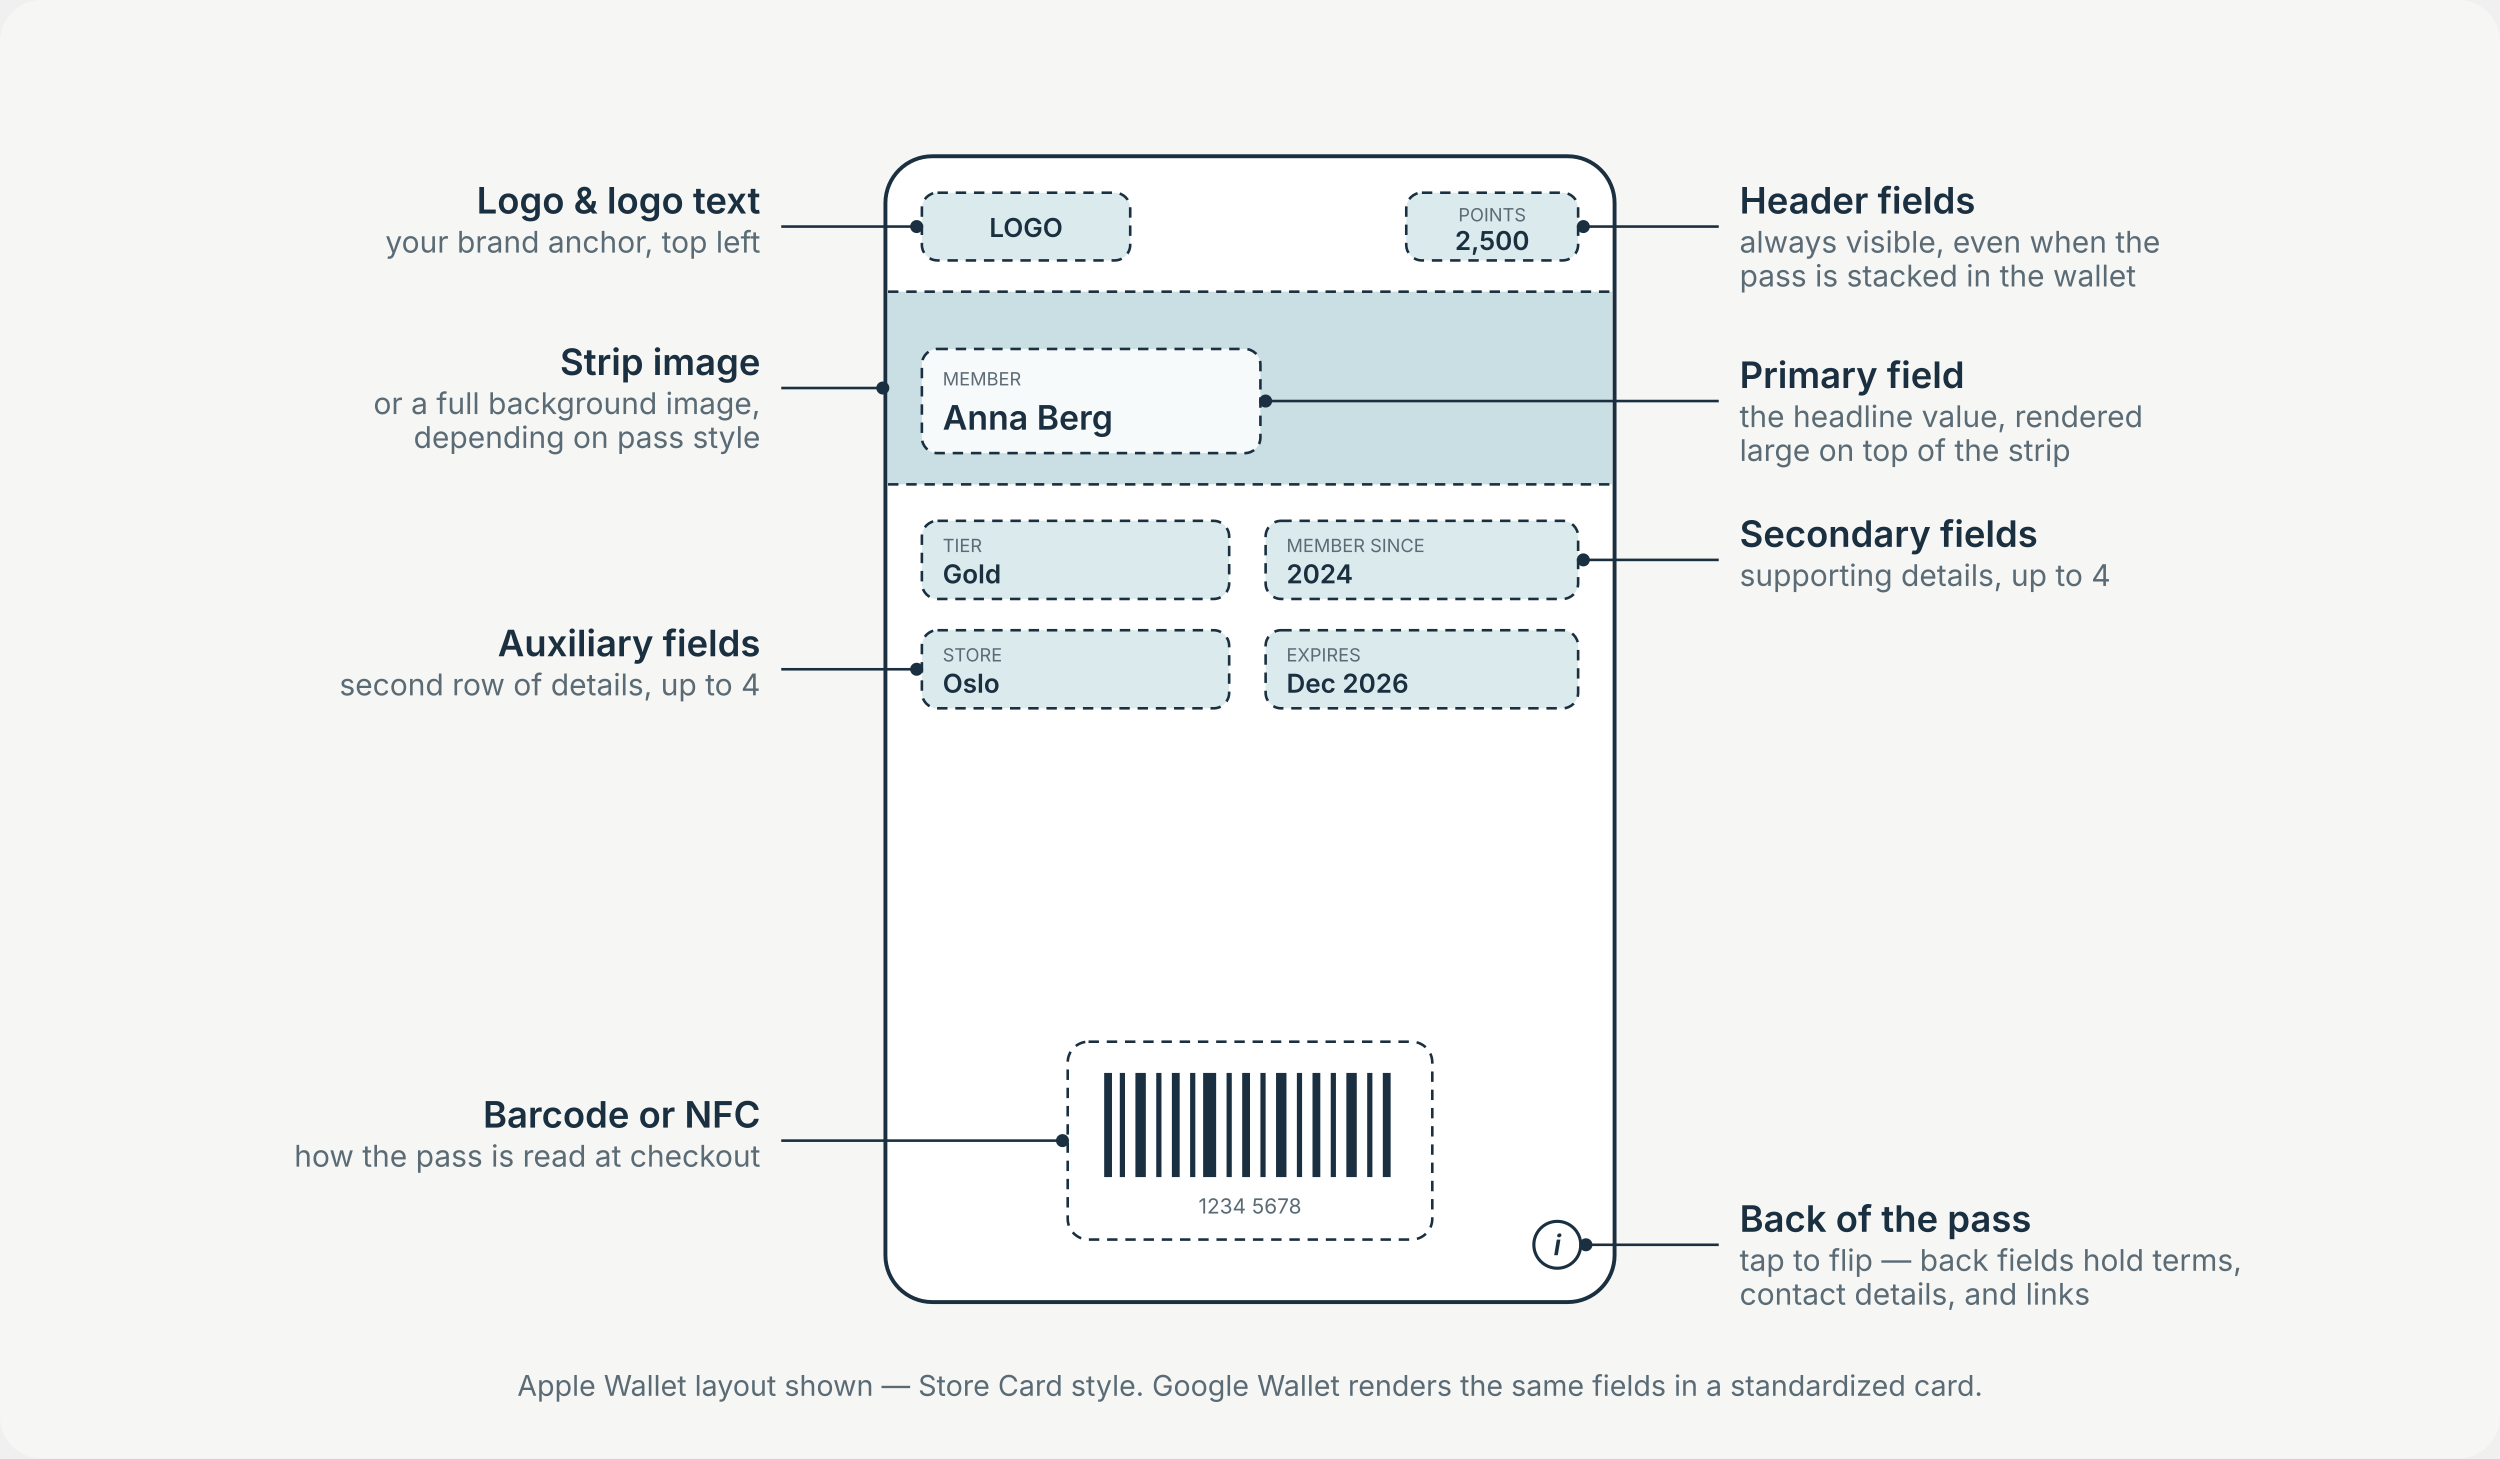
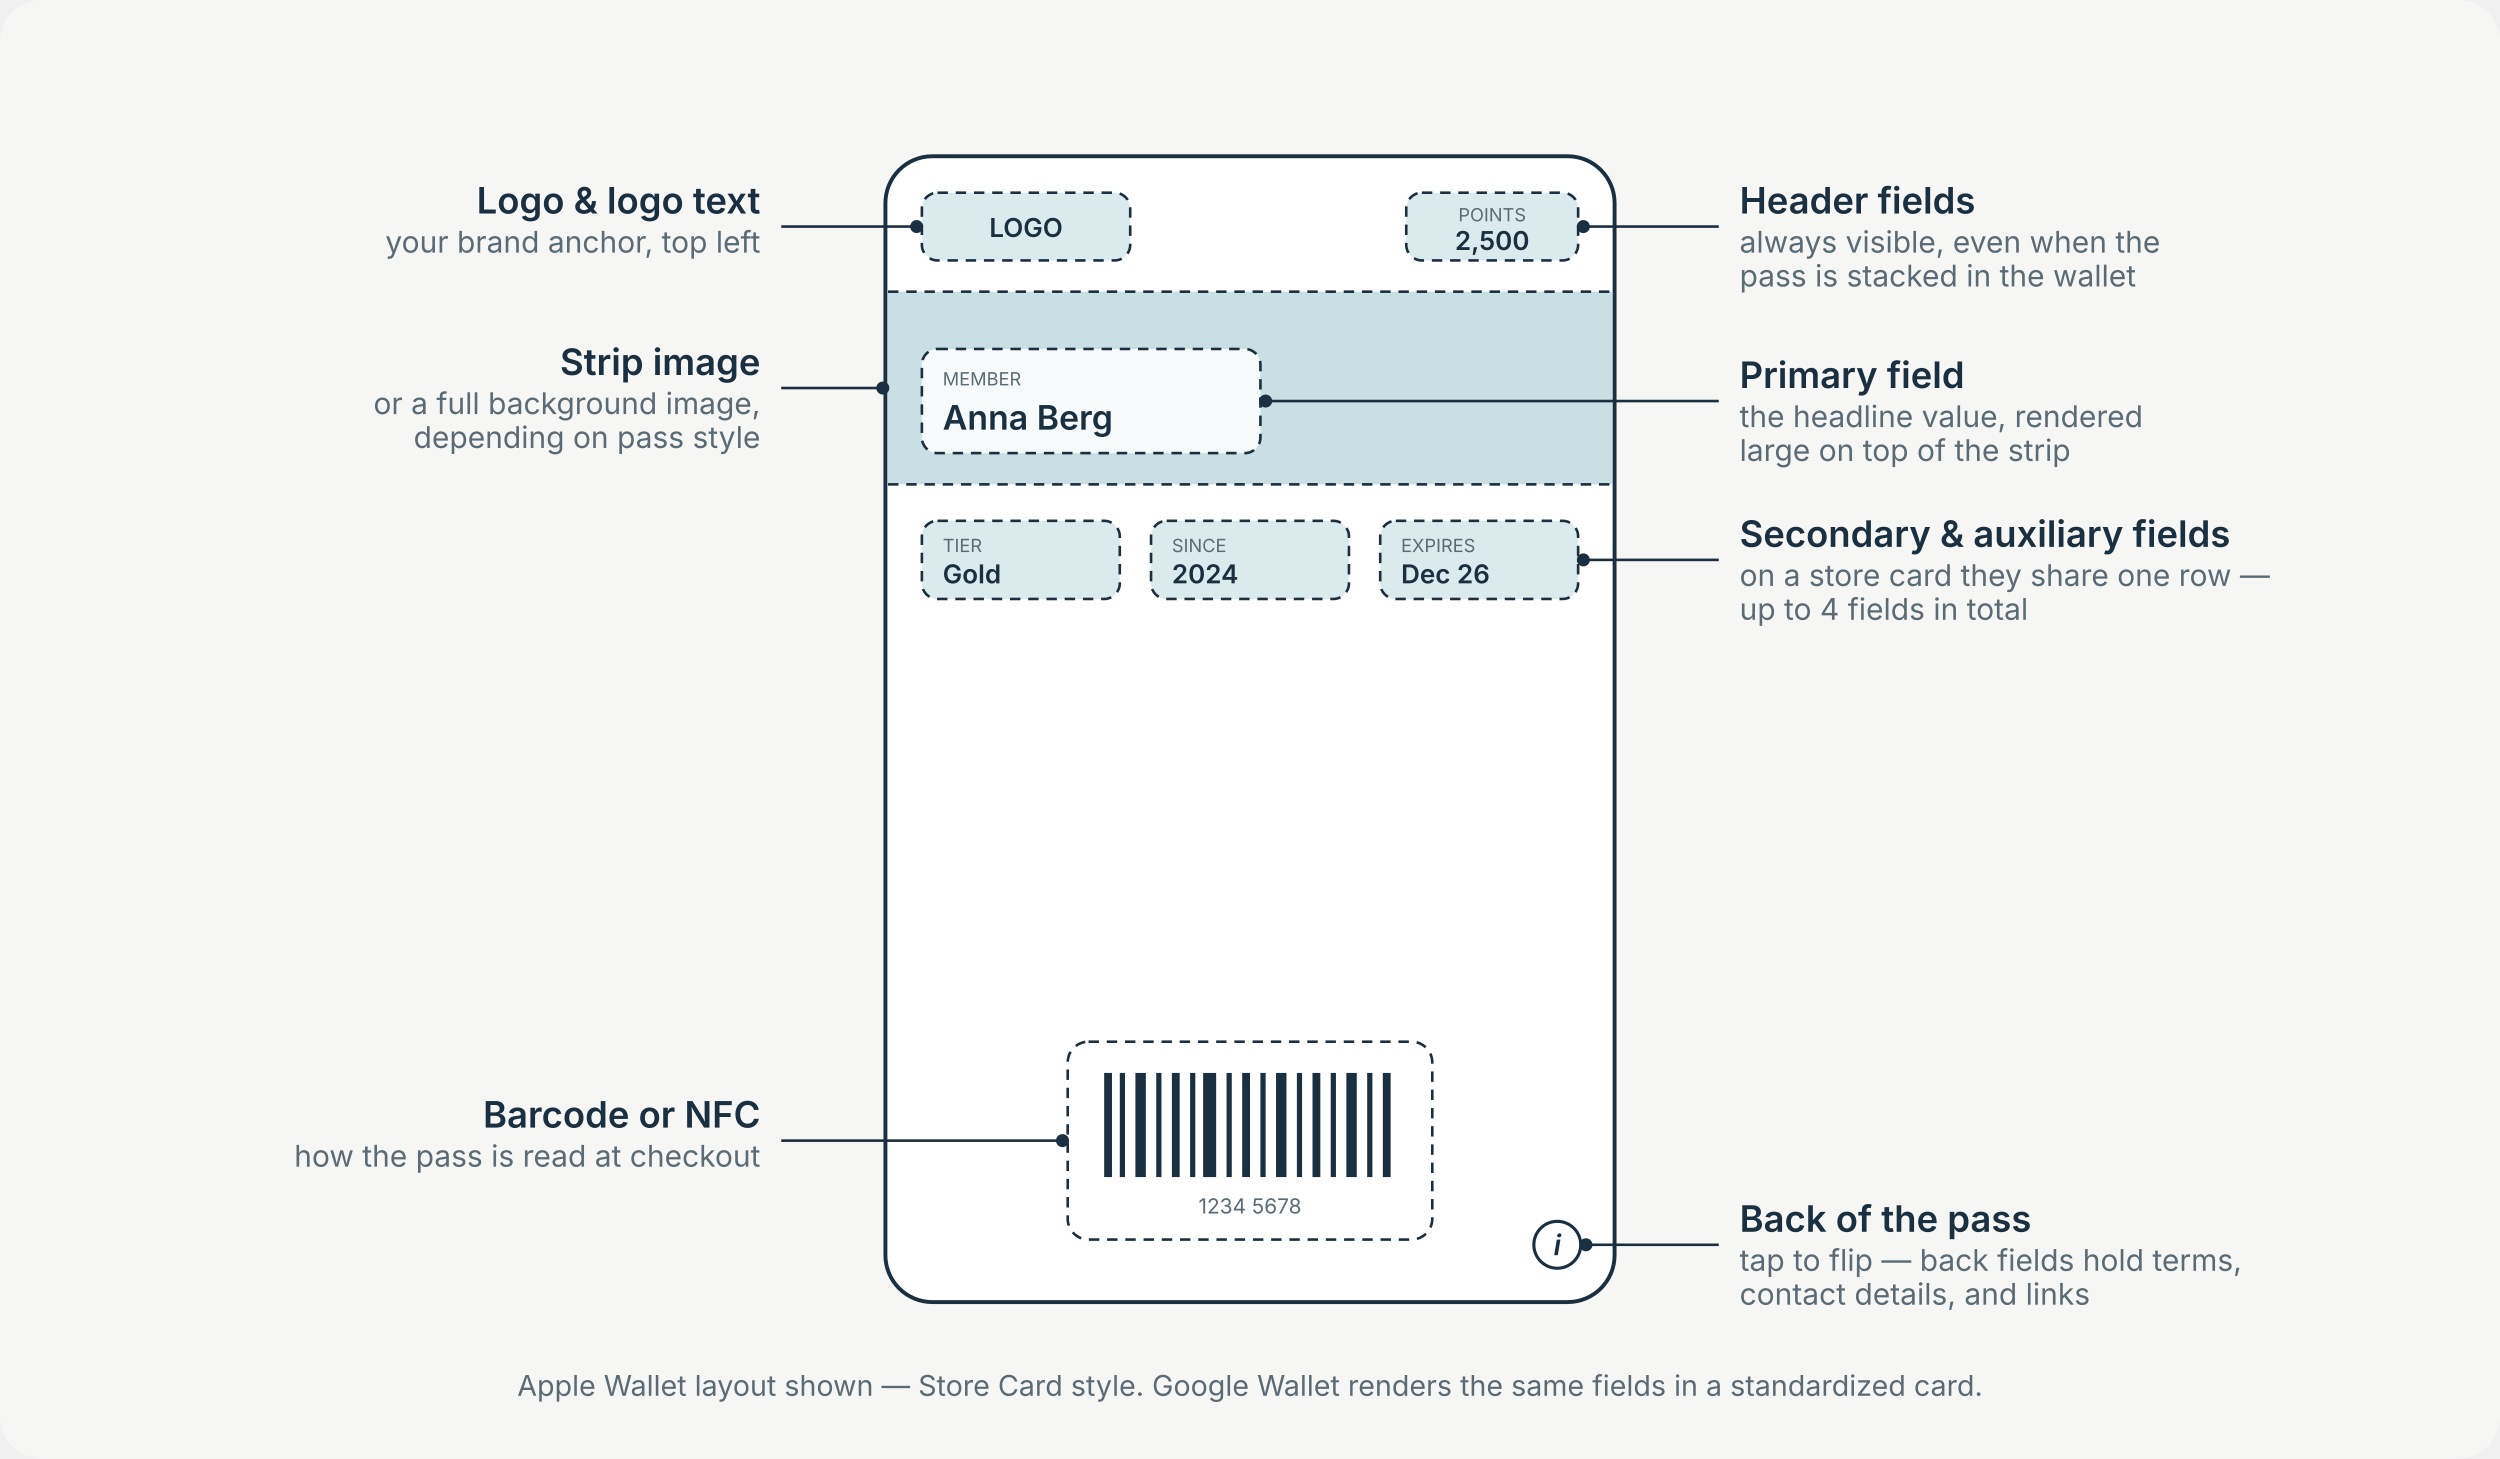
<svg xmlns="http://www.w3.org/2000/svg" width="960" height="560" viewBox="0 0 960 560" fill="none" font-family="Inter, -apple-system, 'Segoe UI', sans-serif">
  <rect width="960" height="560" rx="16" fill="#F6F6F4" />
  <rect x="340" y="60" width="280" height="440" rx="18" fill="#ffffff" stroke="#1a2f3f" stroke-width="1.5" />
  <rect x="354" y="74" width="80" height="26" rx="6" fill="#88b9c3" fill-opacity="0.30" stroke="#1a2f3f" stroke-width="1" stroke-dasharray="4 3" />
  <text x="394" y="91" text-anchor="middle" font-size="10" font-weight="600" fill="#1a2f3f">LOGO</text>
  <rect x="540" y="74" width="66" height="26" rx="6" fill="#88b9c3" fill-opacity="0.30" stroke="#1a2f3f" stroke-width="1" stroke-dasharray="4 3" />
  <text x="573" y="85" text-anchor="middle" font-size="7" fill="#5a6b75">POINTS</text>
  <text x="573" y="96" text-anchor="middle" font-size="10" font-weight="600" fill="#1a2f3f">2,500</text>
  <rect x="341" y="112" width="278" height="74" fill="#88b9c3" fill-opacity="0.45" />
  <line x1="341" y1="112" x2="619" y2="112" stroke="#1a2f3f" stroke-width="1" stroke-dasharray="4 3" />
  <line x1="341" y1="186" x2="619" y2="186" stroke="#1a2f3f" stroke-width="1" stroke-dasharray="4 3" />
  <rect x="354" y="134" width="130" height="40" rx="6" fill="#ffffff" fill-opacity="0.85" stroke="#1a2f3f" stroke-width="1" stroke-dasharray="4 3" />
  <text x="362" y="148" font-size="7" fill="#5a6b75">MEMBER</text>
  <text x="362" y="165" font-size="13" font-weight="600" fill="#1a2f3f">Anna Berg</text>
-   <rect x="354" y="200" width="118" height="30" rx="6" fill="#88b9c3" fill-opacity="0.30" stroke="#1a2f3f" stroke-width="1" stroke-dasharray="4 3" />
+   <rect x="354" y="200" width="76" height="30" rx="6" fill="#88b9c3" fill-opacity="0.30" stroke="#1a2f3f" stroke-width="1" stroke-dasharray="4 3" />
  <text x="362" y="212" font-size="7" fill="#5a6b75">TIER</text>
  <text x="362" y="224" font-size="10" font-weight="600" fill="#1a2f3f">Gold</text>
-   <rect x="486" y="200" width="120" height="30" rx="6" fill="#88b9c3" fill-opacity="0.30" stroke="#1a2f3f" stroke-width="1" stroke-dasharray="4 3" />
-   <text x="494" y="212" font-size="7" fill="#5a6b75">MEMBER SINCE</text>
-   <text x="494" y="224" font-size="10" font-weight="600" fill="#1a2f3f">2024</text>
-   <rect x="354" y="242" width="118" height="30" rx="6" fill="#88b9c3" fill-opacity="0.30" stroke="#1a2f3f" stroke-width="1" stroke-dasharray="4 3" />
-   <text x="362" y="254" font-size="7" fill="#5a6b75">STORE</text>
-   <text x="362" y="266" font-size="10" font-weight="600" fill="#1a2f3f">Oslo</text>
-   <rect x="486" y="242" width="120" height="30" rx="6" fill="#88b9c3" fill-opacity="0.30" stroke="#1a2f3f" stroke-width="1" stroke-dasharray="4 3" />
-   <text x="494" y="254" font-size="7" fill="#5a6b75">EXPIRES</text>
-   <text x="494" y="266" font-size="10" font-weight="600" fill="#1a2f3f">Dec 2026</text>
+   <rect x="442" y="200" width="76" height="30" rx="6" fill="#88b9c3" fill-opacity="0.30" stroke="#1a2f3f" stroke-width="1" stroke-dasharray="4 3" />
+   <text x="450" y="212" font-size="7" fill="#5a6b75">SINCE</text>
+   <text x="450" y="224" font-size="10" font-weight="600" fill="#1a2f3f">2024</text>
+   <rect x="530" y="200" width="76" height="30" rx="6" fill="#88b9c3" fill-opacity="0.30" stroke="#1a2f3f" stroke-width="1" stroke-dasharray="4 3" />
+   <text x="538" y="212" font-size="7" fill="#5a6b75">EXPIRES</text>
+   <text x="538" y="224" font-size="10" font-weight="600" fill="#1a2f3f">Dec 26</text>
  <rect x="410" y="400" width="140" height="76" rx="8" fill="#ffffff" stroke="#1a2f3f" stroke-width="1" stroke-dasharray="4 3" />
  <g fill="#1a2f3f">
    <rect x="424" y="412" width="3" height="40" />
    <rect x="430" y="412" width="2" height="40" />
    <rect x="436" y="412" width="4" height="40" />
    <rect x="444" y="412" width="2" height="40" />
    <rect x="450" y="412" width="3" height="40" />
    <rect x="457" y="412" width="2" height="40" />
    <rect x="462" y="412" width="5" height="40" />
    <rect x="471" y="412" width="2" height="40" />
    <rect x="477" y="412" width="3" height="40" />
    <rect x="484" y="412" width="2" height="40" />
    <rect x="490" y="412" width="4" height="40" />
    <rect x="498" y="412" width="2" height="40" />
    <rect x="504" y="412" width="3" height="40" />
    <rect x="511" y="412" width="2" height="40" />
    <rect x="517" y="412" width="4" height="40" />
    <rect x="525" y="412" width="2" height="40" />
    <rect x="531" y="412" width="3" height="40" />
  </g>
  <text x="480" y="466" text-anchor="middle" font-size="8" fill="#5a6b75">1234 5678</text>
  <circle cx="598" cy="478" r="9" fill="none" stroke="#1a2f3f" stroke-width="1.2" />
  <text x="598" y="482" text-anchor="middle" font-size="11" font-weight="600" font-style="italic" fill="#1a2f3f">i</text>
  <g stroke="#1a2f3f" stroke-width="1">
    <line x1="300" y1="87" x2="352" y2="87" />
    <line x1="300" y1="149" x2="339" y2="149" />
-     <line x1="300" y1="257" x2="352" y2="257" />
    <line x1="300" y1="438" x2="408" y2="438" />
  </g>
  <g fill="#1a2f3f">
    <circle cx="352" cy="87" r="2.5" />
    <circle cx="339" cy="149" r="2.5" />
-     <circle cx="352" cy="257" r="2.5" />
    <circle cx="408" cy="438" r="2.5" />
  </g>
  <text x="292" y="82" text-anchor="end" font-size="14" font-weight="600" fill="#1a2f3f">Logo &amp; logo text</text>
  <text x="292" y="97" text-anchor="end" font-size="11.5" fill="#5a6b75">your brand anchor, top left</text>
  <text x="292" y="144" text-anchor="end" font-size="14" font-weight="600" fill="#1a2f3f">Strip image</text>
  <text x="292" y="159" text-anchor="end" font-size="11.5" fill="#5a6b75">or a full background image,</text>
  <text x="292" y="172" text-anchor="end" font-size="11.5" fill="#5a6b75">depending on pass style</text>
-   <text x="292" y="252" text-anchor="end" font-size="14" font-weight="600" fill="#1a2f3f">Auxiliary fields</text>
-   <text x="292" y="267" text-anchor="end" font-size="11.5" fill="#5a6b75">second row of details, up to 4</text>
  <text x="292" y="433" text-anchor="end" font-size="14" font-weight="600" fill="#1a2f3f">Barcode or NFC</text>
  <text x="292" y="448" text-anchor="end" font-size="11.5" fill="#5a6b75">how the pass is read at checkout</text>
  <g stroke="#1a2f3f" stroke-width="1">
    <line x1="608" y1="87" x2="660" y2="87" />
    <line x1="486" y1="154" x2="660" y2="154" />
    <line x1="608" y1="215" x2="660" y2="215" />
    <line x1="609" y1="478" x2="660" y2="478" />
  </g>
  <g fill="#1a2f3f">
    <circle cx="608" cy="87" r="2.5" />
    <circle cx="486" cy="154" r="2.5" />
    <circle cx="608" cy="215" r="2.5" />
    <circle cx="609" cy="478" r="2.5" />
  </g>
  <text x="668" y="82" font-size="14" font-weight="600" fill="#1a2f3f">Header fields</text>
  <text x="668" y="97" font-size="11.5" fill="#5a6b75">always visible, even when the</text>
  <text x="668" y="110" font-size="11.5" fill="#5a6b75">pass is stacked in the wallet</text>
  <text x="668" y="149" font-size="14" font-weight="600" fill="#1a2f3f">Primary field</text>
  <text x="668" y="164" font-size="11.5" fill="#5a6b75">the headline value, rendered</text>
  <text x="668" y="177" font-size="11.5" fill="#5a6b75">large on top of the strip</text>
-   <text x="668" y="210" font-size="14" font-weight="600" fill="#1a2f3f">Secondary fields</text>
-   <text x="668" y="225" font-size="11.5" fill="#5a6b75">supporting details, up to 4</text>
+   <text x="668" y="210" font-size="14" font-weight="600" fill="#1a2f3f">Secondary &amp; auxiliary fields</text>
+   <text x="668" y="225" font-size="11.5" fill="#5a6b75">on a store card they share one row —</text>
+   <text x="668" y="238" font-size="11.5" fill="#5a6b75">up to 4 fields in total</text>
  <text x="668" y="473" font-size="14" font-weight="600" fill="#1a2f3f">Back of the pass</text>
  <text x="668" y="488" font-size="11.5" fill="#5a6b75">tap to flip — back fields hold terms,</text>
  <text x="668" y="501" font-size="11.5" fill="#5a6b75">contact details, and links</text>
  <text x="480" y="536" text-anchor="middle" font-size="11" fill="#5a6b75">Apple Wallet layout shown — Store Card style. Google Wallet renders the same fields in a standardized card.</text>
</svg>
